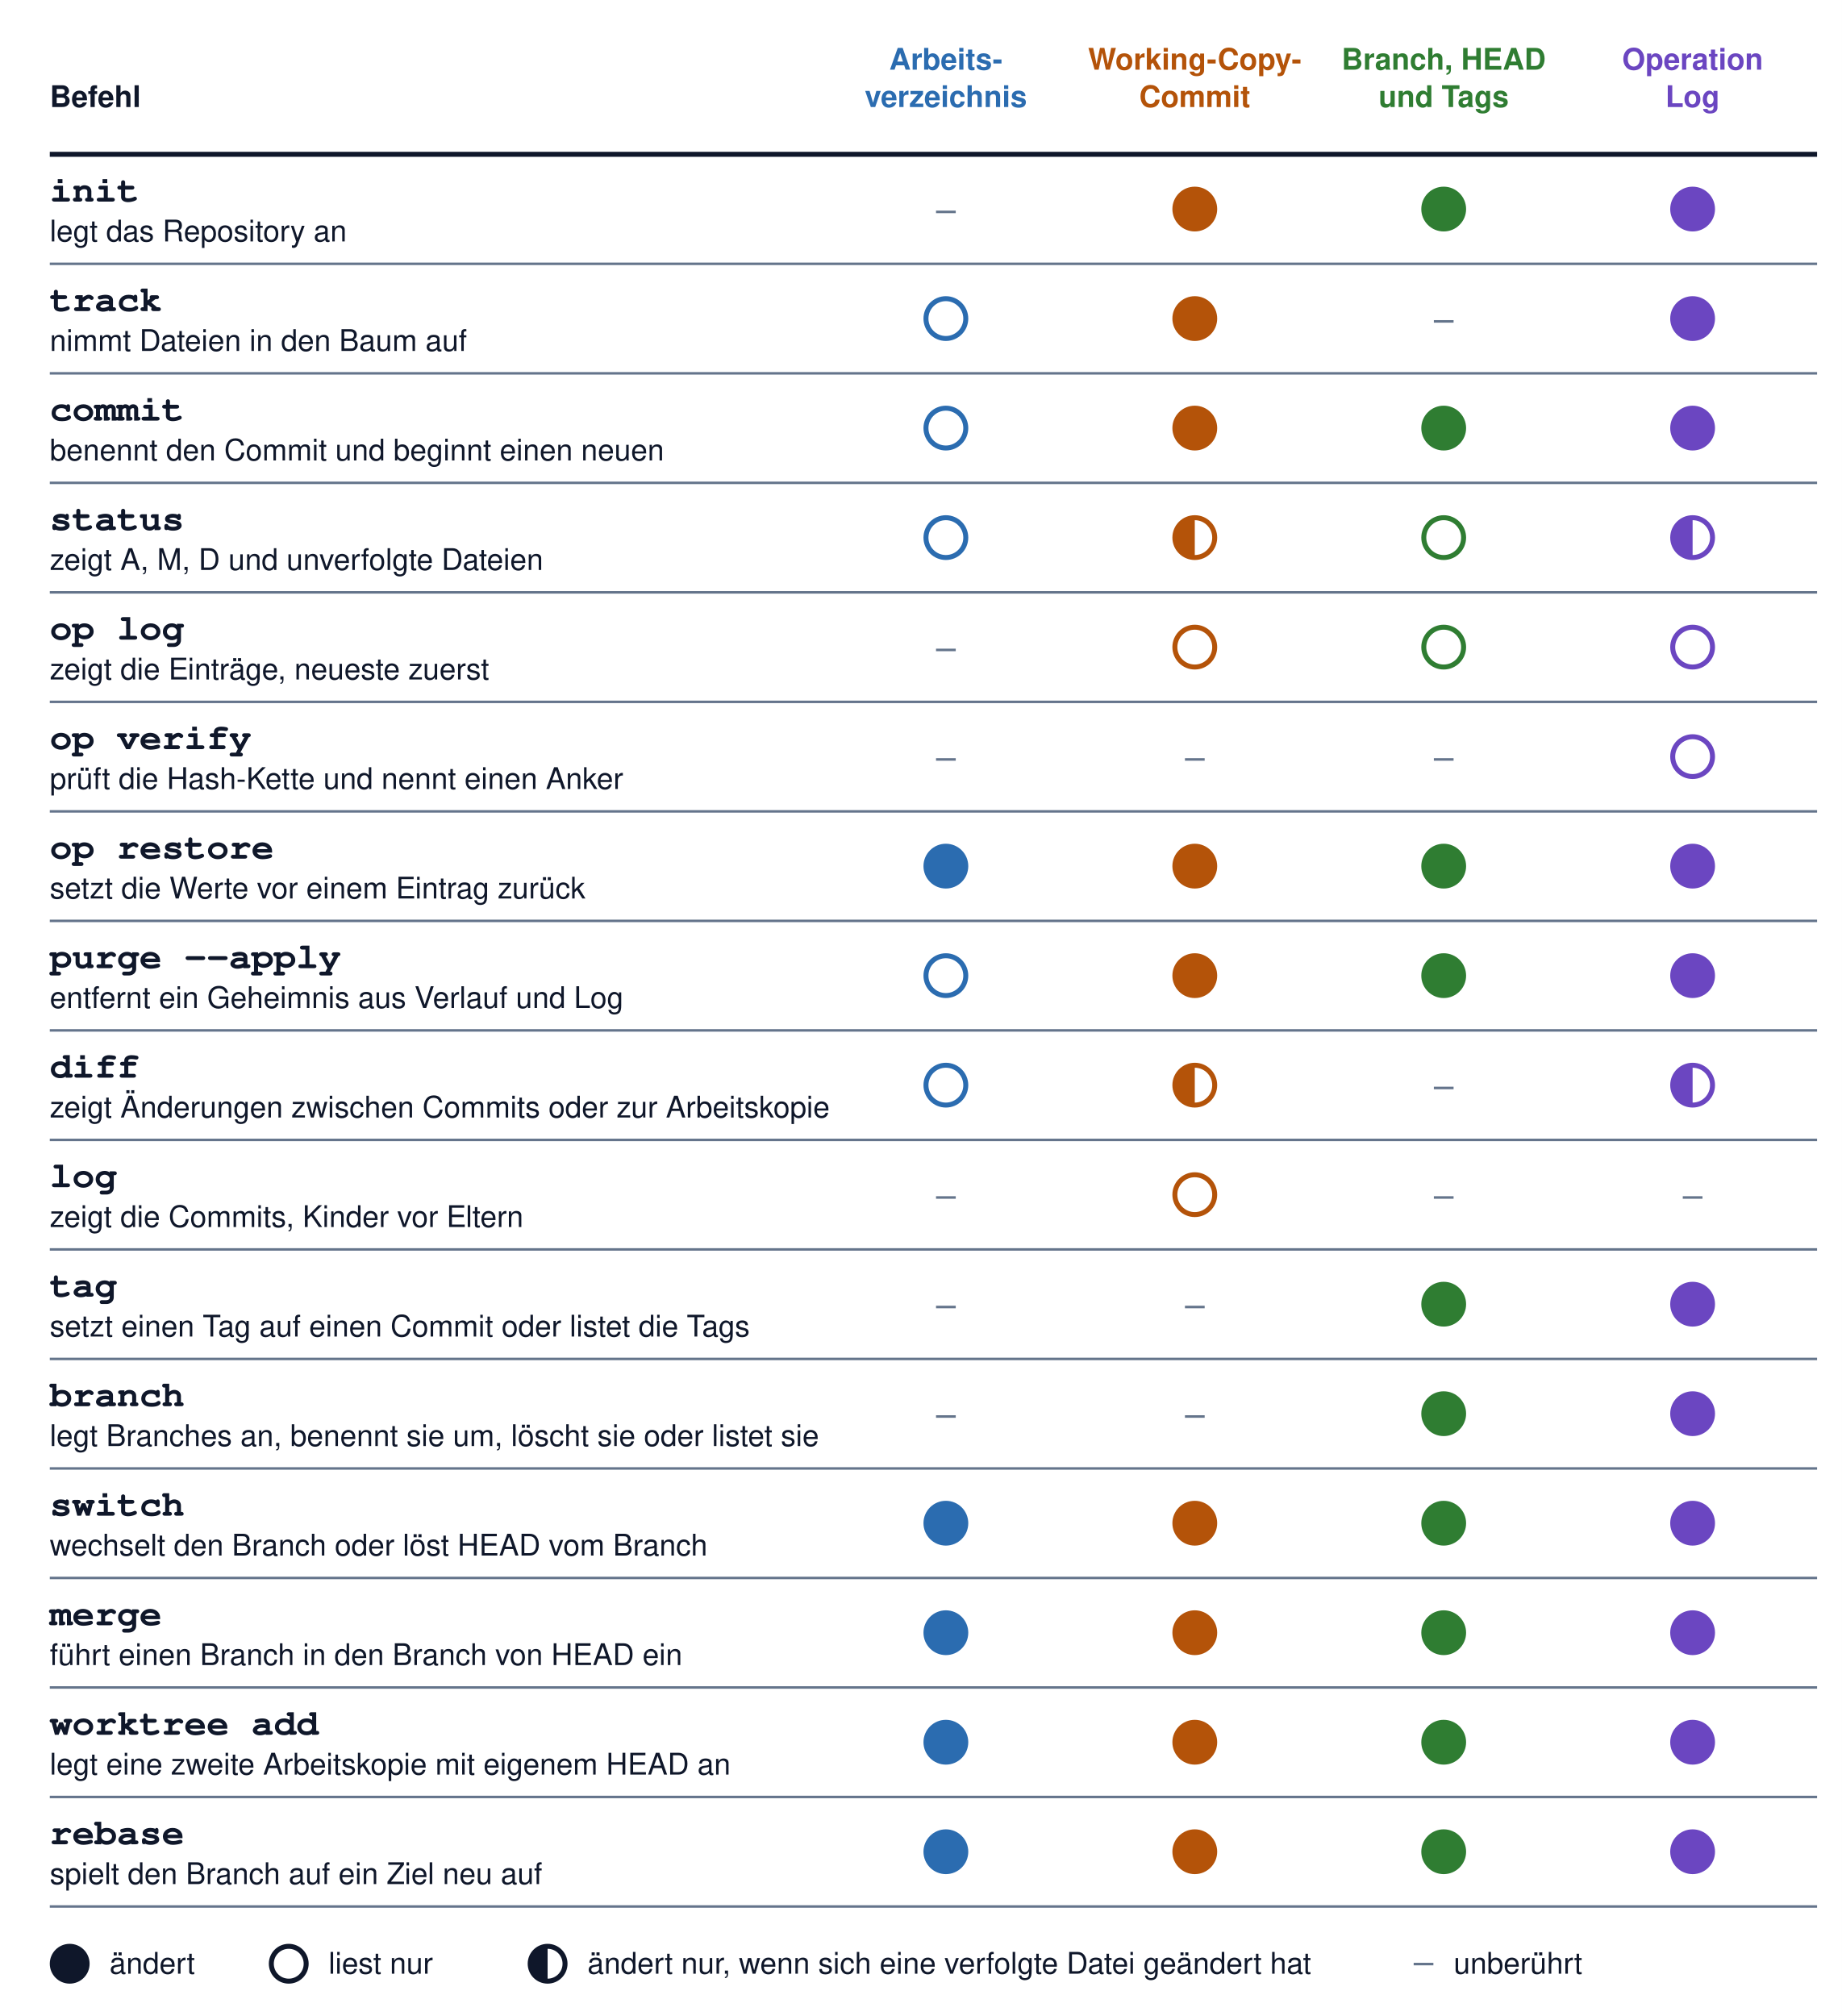
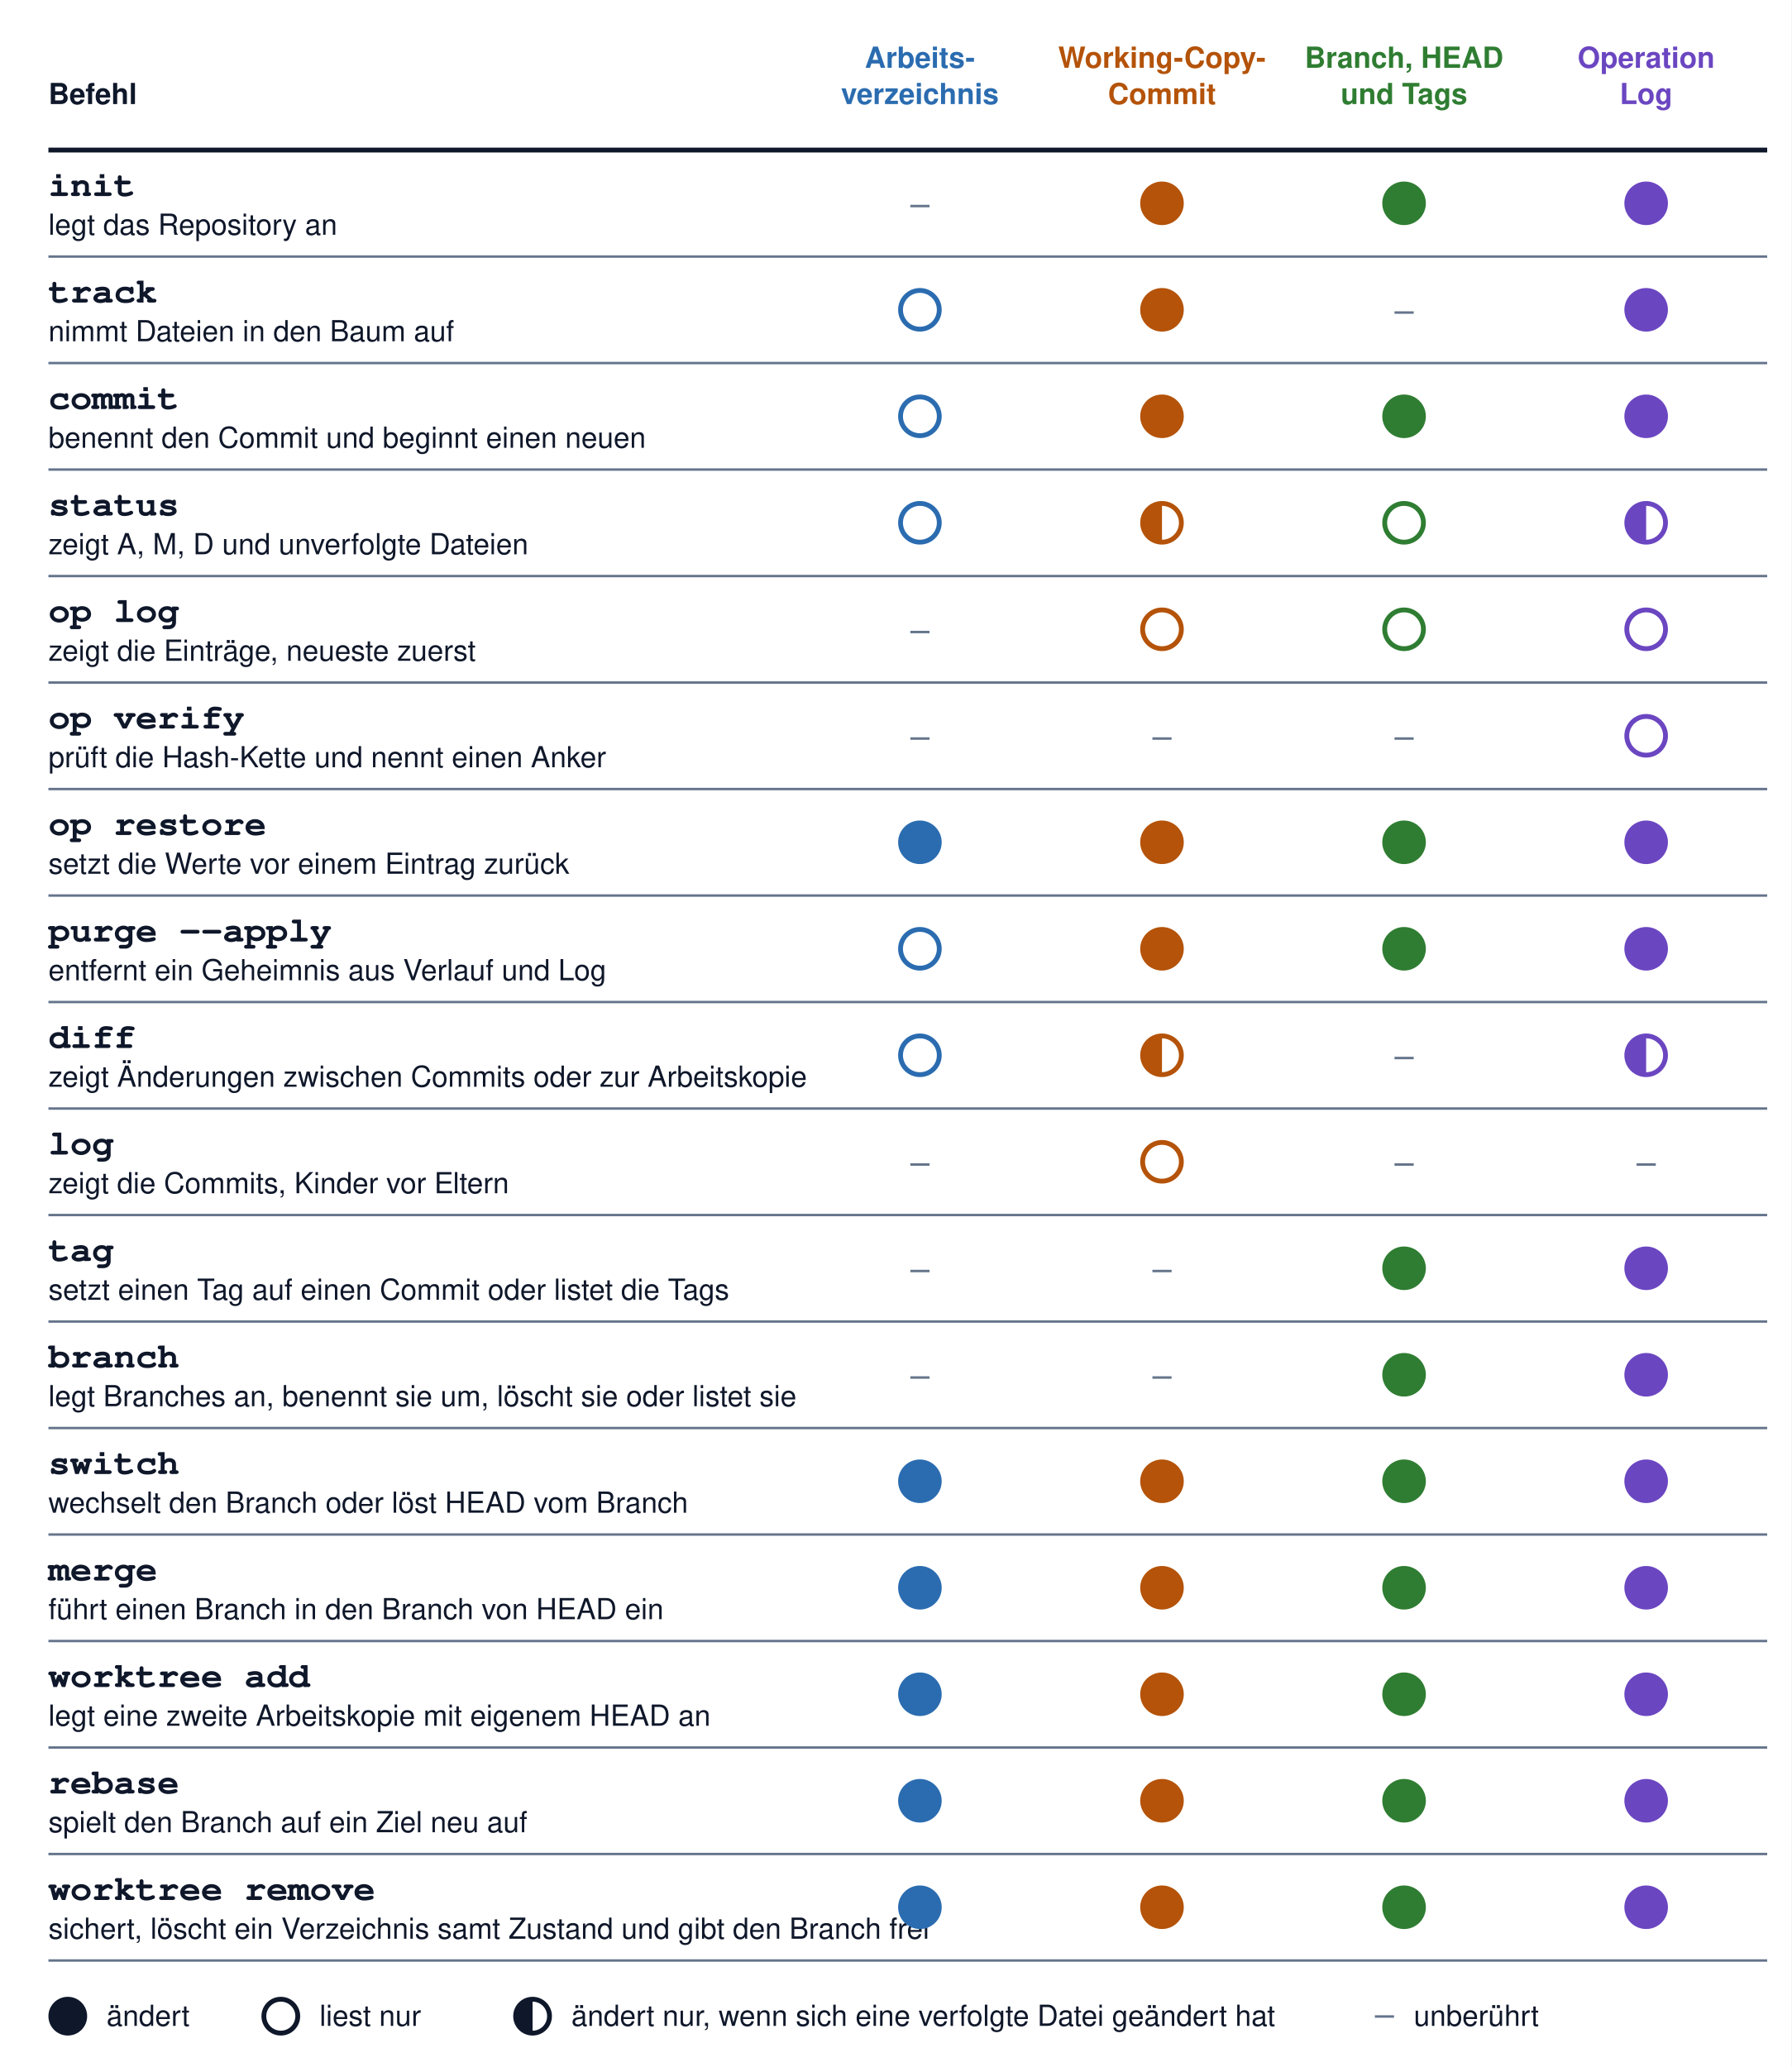
- <svg xmlns="http://www.w3.org/2000/svg" viewBox="0 0 740 810" font-family="Helvetica, Arial, sans-serif">
-   <rect x="0" y="0" width="740" height="810" fill="#FFFFFF" />
+ <svg xmlns="http://www.w3.org/2000/svg" viewBox="0 0 740 854" font-family="Helvetica, Arial, sans-serif">
+   <rect x="0" y="0" width="740" height="854" fill="#FFFFFF" />
  <g font-size="12" font-weight="bold" text-anchor="middle">
    <text x="380" y="28" fill="#2B6CB0">Arbeits-</text>
    <text x="380" y="43" fill="#2B6CB0">verzeichnis</text>
    <text x="480" y="28" fill="#B45309">Working-Copy-</text>
    <text x="480" y="43" fill="#B45309">Commit</text>
    <text x="580" y="28" fill="#2F7D32">Branch, HEAD</text>
    <text x="580" y="43" fill="#2F7D32">und Tags</text>
    <text x="680" y="28" fill="#6B46C1">Operation</text>
    <text x="680" y="43" fill="#6B46C1">Log</text>
  </g>
  <text x="20" y="43" font-size="12" font-weight="bold" fill="#0F172A">Befehl</text>
  <line x1="20" y1="62" x2="730" y2="62" stroke="#0F172A" stroke-width="2" />
  <g stroke="#64748B" stroke-width="1">
    <line x1="20" y1="106" x2="730" y2="106" />
    <line x1="20" y1="150" x2="730" y2="150" />
    <line x1="20" y1="194" x2="730" y2="194" />
    <line x1="20" y1="238" x2="730" y2="238" />
    <line x1="20" y1="282" x2="730" y2="282" />
    <line x1="20" y1="326" x2="730" y2="326" />
    <line x1="20" y1="370" x2="730" y2="370" />
    <line x1="20" y1="414" x2="730" y2="414" />
    <line x1="20" y1="458" x2="730" y2="458" />
    <line x1="20" y1="502" x2="730" y2="502" />
    <line x1="20" y1="546" x2="730" y2="546" />
    <line x1="20" y1="590" x2="730" y2="590" />
    <line x1="20" y1="634" x2="730" y2="634" />
    <line x1="20" y1="678" x2="730" y2="678" />
    <line x1="20" y1="722" x2="730" y2="722" />
    <line x1="20" y1="766" x2="730" y2="766" />
+     <line x1="20" y1="810" x2="730" y2="810" />
  </g>
  <g fill="#0F172A">
    <text x="20" y="81" font-family="Courier, monospace" font-size="15" font-weight="bold">init</text>
    <text x="20" y="125" font-family="Courier, monospace" font-size="15" font-weight="bold">track</text>
    <text x="20" y="169" font-family="Courier, monospace" font-size="15" font-weight="bold">commit</text>
    <text x="20" y="213" font-family="Courier, monospace" font-size="15" font-weight="bold">status</text>
    <text x="20" y="257" font-family="Courier, monospace" font-size="15" font-weight="bold">op log</text>
    <text x="20" y="301" font-family="Courier, monospace" font-size="15" font-weight="bold">op verify</text>
    <text x="20" y="345" font-family="Courier, monospace" font-size="15" font-weight="bold">op restore</text>
    <text x="20" y="389" font-family="Courier, monospace" font-size="15" font-weight="bold">purge --apply</text>
    <text x="20" y="433" font-family="Courier, monospace" font-size="15" font-weight="bold">diff</text>
    <text x="20" y="477" font-family="Courier, monospace" font-size="15" font-weight="bold">log</text>
    <text x="20" y="521" font-family="Courier, monospace" font-size="15" font-weight="bold">tag</text>
    <text x="20" y="565" font-family="Courier, monospace" font-size="15" font-weight="bold">branch</text>
    <text x="20" y="609" font-family="Courier, monospace" font-size="15" font-weight="bold">switch</text>
    <text x="20" y="653" font-family="Courier, monospace" font-size="15" font-weight="bold">merge</text>
    <text x="20" y="697" font-family="Courier, monospace" font-size="15" font-weight="bold">worktree add</text>
    <text x="20" y="741" font-family="Courier, monospace" font-size="15" font-weight="bold">rebase</text>
+     <text x="20" y="785" font-family="Courier, monospace" font-size="15" font-weight="bold">worktree remove</text>
  </g>
  <g fill="#0F172A" font-size="12">
    <text x="20" y="97">legt das Repository an</text>
    <text x="20" y="141">nimmt Dateien in den Baum auf</text>
    <text x="20" y="185">benennt den Commit und beginnt einen neuen</text>
    <text x="20" y="229">zeigt A, M, D und unverfolgte Dateien</text>
    <text x="20" y="273">zeigt die Einträge, neueste zuerst</text>
    <text x="20" y="317">prüft die Hash-Kette und nennt einen Anker</text>
    <text x="20" y="361">setzt die Werte vor einem Eintrag zurück</text>
    <text x="20" y="405">entfernt ein Geheimnis aus Verlauf und Log</text>
    <text x="20" y="449">zeigt Änderungen zwischen Commits oder zur Arbeitskopie</text>
    <text x="20" y="493">zeigt die Commits, Kinder vor Eltern</text>
    <text x="20" y="537">setzt einen Tag auf einen Commit oder listet die Tags</text>
    <text x="20" y="581">legt Branches an, benennt sie um, löscht sie oder listet sie</text>
    <text x="20" y="625">wechselt den Branch oder löst HEAD vom Branch</text>
    <text x="20" y="669">führt einen Branch in den Branch von HEAD ein</text>
    <text x="20" y="713">legt eine zweite Arbeitskopie mit eigenem HEAD an</text>
    <text x="20" y="757">spielt den Branch auf ein Ziel neu auf</text>
+     <text x="20" y="801">sichert, löscht ein Verzeichnis samt Zustand und gibt den Branch frei</text>
  </g>
  <circle cx="480" cy="84" r="9" fill="#B45309" />
  <circle cx="580" cy="84" r="9" fill="#2F7D32" />
  <circle cx="680" cy="84" r="9" fill="#6B46C1" />
  <text x="380" y="89" font-size="14" fill="#64748B" text-anchor="middle">–</text>
  <circle cx="380" cy="128" r="8" fill="none" stroke="#2B6CB0" stroke-width="2" />
  <circle cx="480" cy="128" r="9" fill="#B45309" />
  <text x="580" y="133" font-size="14" fill="#64748B" text-anchor="middle">–</text>
  <circle cx="680" cy="128" r="9" fill="#6B46C1" />
  <circle cx="380" cy="172" r="8" fill="none" stroke="#2B6CB0" stroke-width="2" />
  <circle cx="480" cy="172" r="9" fill="#B45309" />
  <circle cx="580" cy="172" r="9" fill="#2F7D32" />
  <circle cx="680" cy="172" r="9" fill="#6B46C1" />
  <circle cx="380" cy="216" r="8" fill="none" stroke="#2B6CB0" stroke-width="2" />
  <circle cx="480" cy="216" r="8" fill="none" stroke="#B45309" stroke-width="2" />
  <path d="M480,208 A8,8 0 0 0 480,224 Z" fill="#B45309" />
  <circle cx="580" cy="216" r="8" fill="none" stroke="#2F7D32" stroke-width="2" />
  <circle cx="680" cy="216" r="8" fill="none" stroke="#6B46C1" stroke-width="2" />
  <path d="M680,208 A8,8 0 0 0 680,224 Z" fill="#6B46C1" />
  <text x="380" y="265" font-size="14" fill="#64748B" text-anchor="middle">–</text>
  <circle cx="480" cy="260" r="8" fill="none" stroke="#B45309" stroke-width="2" />
  <circle cx="580" cy="260" r="8" fill="none" stroke="#2F7D32" stroke-width="2" />
  <circle cx="680" cy="260" r="8" fill="none" stroke="#6B46C1" stroke-width="2" />
  <text x="380" y="309" font-size="14" fill="#64748B" text-anchor="middle">–</text>
  <text x="480" y="309" font-size="14" fill="#64748B" text-anchor="middle">–</text>
  <text x="580" y="309" font-size="14" fill="#64748B" text-anchor="middle">–</text>
  <circle cx="680" cy="304" r="8" fill="none" stroke="#6B46C1" stroke-width="2" />
  <circle cx="380" cy="348" r="9" fill="#2B6CB0" />
  <circle cx="480" cy="348" r="9" fill="#B45309" />
  <circle cx="580" cy="348" r="9" fill="#2F7D32" />
  <circle cx="680" cy="348" r="9" fill="#6B46C1" />
  <circle cx="380" cy="392" r="8" fill="none" stroke="#2B6CB0" stroke-width="2" />
  <circle cx="480" cy="392" r="9" fill="#B45309" />
  <circle cx="580" cy="392" r="9" fill="#2F7D32" />
  <circle cx="680" cy="392" r="9" fill="#6B46C1" />
  <circle cx="380" cy="436" r="8" fill="none" stroke="#2B6CB0" stroke-width="2" />
  <circle cx="480" cy="436" r="8" fill="none" stroke="#B45309" stroke-width="2" />
  <path d="M480,428 A8,8 0 0 0 480,444 Z" fill="#B45309" />
  <text x="580" y="441" font-size="14" fill="#64748B" text-anchor="middle">–</text>
  <circle cx="680" cy="436" r="8" fill="none" stroke="#6B46C1" stroke-width="2" />
  <path d="M680,428 A8,8 0 0 0 680,444 Z" fill="#6B46C1" />
  <text x="380" y="485" font-size="14" fill="#64748B" text-anchor="middle">–</text>
  <circle cx="480" cy="480" r="8" fill="none" stroke="#B45309" stroke-width="2" />
  <text x="580" y="485" font-size="14" fill="#64748B" text-anchor="middle">–</text>
  <text x="680" y="485" font-size="14" fill="#64748B" text-anchor="middle">–</text>
  <text x="380" y="529" font-size="14" fill="#64748B" text-anchor="middle">–</text>
  <text x="480" y="529" font-size="14" fill="#64748B" text-anchor="middle">–</text>
  <circle cx="580" cy="524" r="9" fill="#2F7D32" />
  <circle cx="680" cy="524" r="9" fill="#6B46C1" />
  <text x="380" y="573" font-size="14" fill="#64748B" text-anchor="middle">–</text>
  <text x="480" y="573" font-size="14" fill="#64748B" text-anchor="middle">–</text>
  <circle cx="580" cy="568" r="9" fill="#2F7D32" />
  <circle cx="680" cy="568" r="9" fill="#6B46C1" />
  <circle cx="380" cy="612" r="9" fill="#2B6CB0" />
  <circle cx="480" cy="612" r="9" fill="#B45309" />
  <circle cx="580" cy="612" r="9" fill="#2F7D32" />
  <circle cx="680" cy="612" r="9" fill="#6B46C1" />
  <circle cx="380" cy="656" r="9" fill="#2B6CB0" />
  <circle cx="480" cy="656" r="9" fill="#B45309" />
  <circle cx="580" cy="656" r="9" fill="#2F7D32" />
  <circle cx="680" cy="656" r="9" fill="#6B46C1" />
  <circle cx="380" cy="700" r="9" fill="#2B6CB0" />
  <circle cx="480" cy="700" r="9" fill="#B45309" />
  <circle cx="580" cy="700" r="9" fill="#2F7D32" />
  <circle cx="680" cy="700" r="9" fill="#6B46C1" />
  <circle cx="380" cy="744" r="9" fill="#2B6CB0" />
  <circle cx="480" cy="744" r="9" fill="#B45309" />
  <circle cx="580" cy="744" r="9" fill="#2F7D32" />
  <circle cx="680" cy="744" r="9" fill="#6B46C1" />
+   <circle cx="380" cy="788" r="9" fill="#2B6CB0" />
+   <circle cx="480" cy="788" r="9" fill="#B45309" />
+   <circle cx="580" cy="788" r="9" fill="#2F7D32" />
+   <circle cx="680" cy="788" r="9" fill="#6B46C1" />
  <g fill="#0F172A" font-size="12">
-     <circle cx="28" cy="789" r="8" fill="#0F172A" />
-     <text x="44" y="793">ändert</text>
-     <circle cx="116" cy="789" r="7" fill="none" stroke="#0F172A" stroke-width="2" />
-     <text x="132" y="793">liest nur</text>
-     <circle cx="220" cy="789" r="7" fill="none" stroke="#0F172A" stroke-width="2" />
-     <path d="M220,782 A7,7 0 0 0 220,796 Z" fill="#0F172A" />
-     <text x="236" y="793">ändert nur, wenn sich eine verfolgte Datei geändert hat</text>
-     <text x="568" y="793" font-size="14" fill="#64748B">–</text>
-     <text x="584" y="793">unberührt</text>
+     <circle cx="28" cy="833" r="8" fill="#0F172A" />
+     <text x="44" y="837">ändert</text>
+     <circle cx="116" cy="833" r="7" fill="none" stroke="#0F172A" stroke-width="2" />
+     <text x="132" y="837">liest nur</text>
+     <circle cx="220" cy="833" r="7" fill="none" stroke="#0F172A" stroke-width="2" />
+     <path d="M220,826 A7,7 0 0 0 220,840 Z" fill="#0F172A" />
+     <text x="236" y="837">ändert nur, wenn sich eine verfolgte Datei geändert hat</text>
+     <text x="568" y="837" font-size="14" fill="#64748B">–</text>
+     <text x="584" y="837">unberührt</text>
  </g>
</svg>
